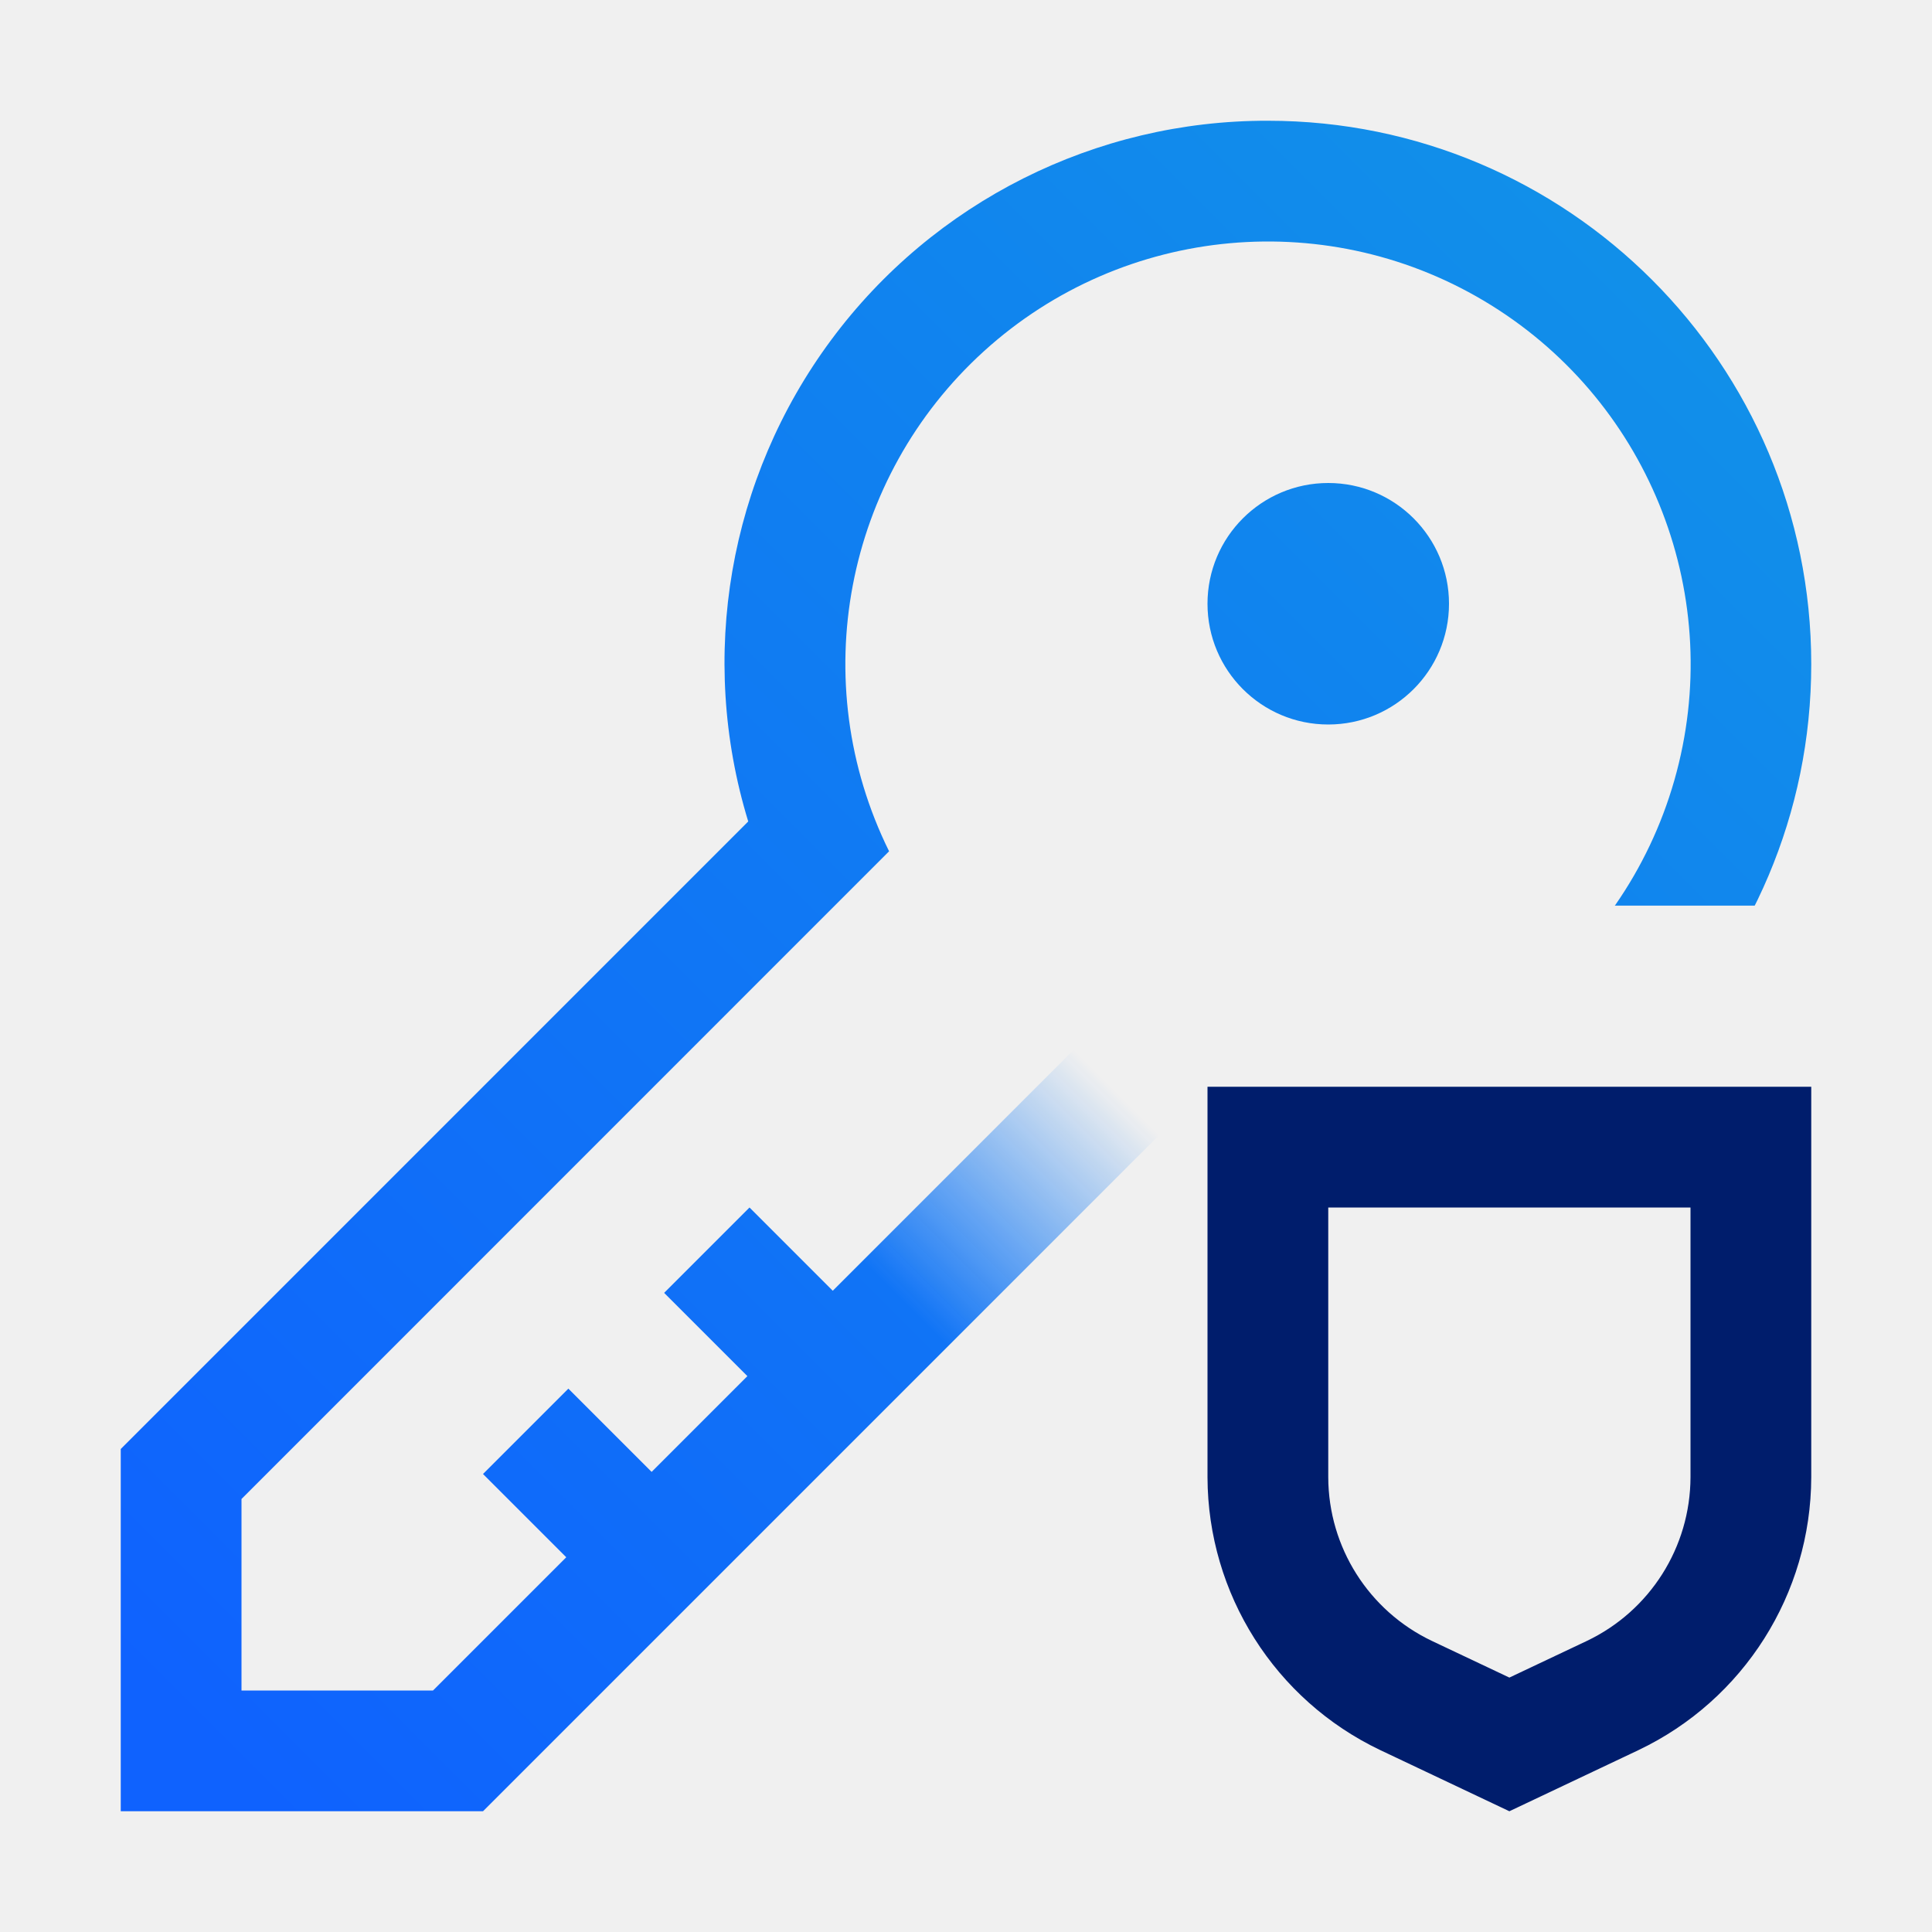
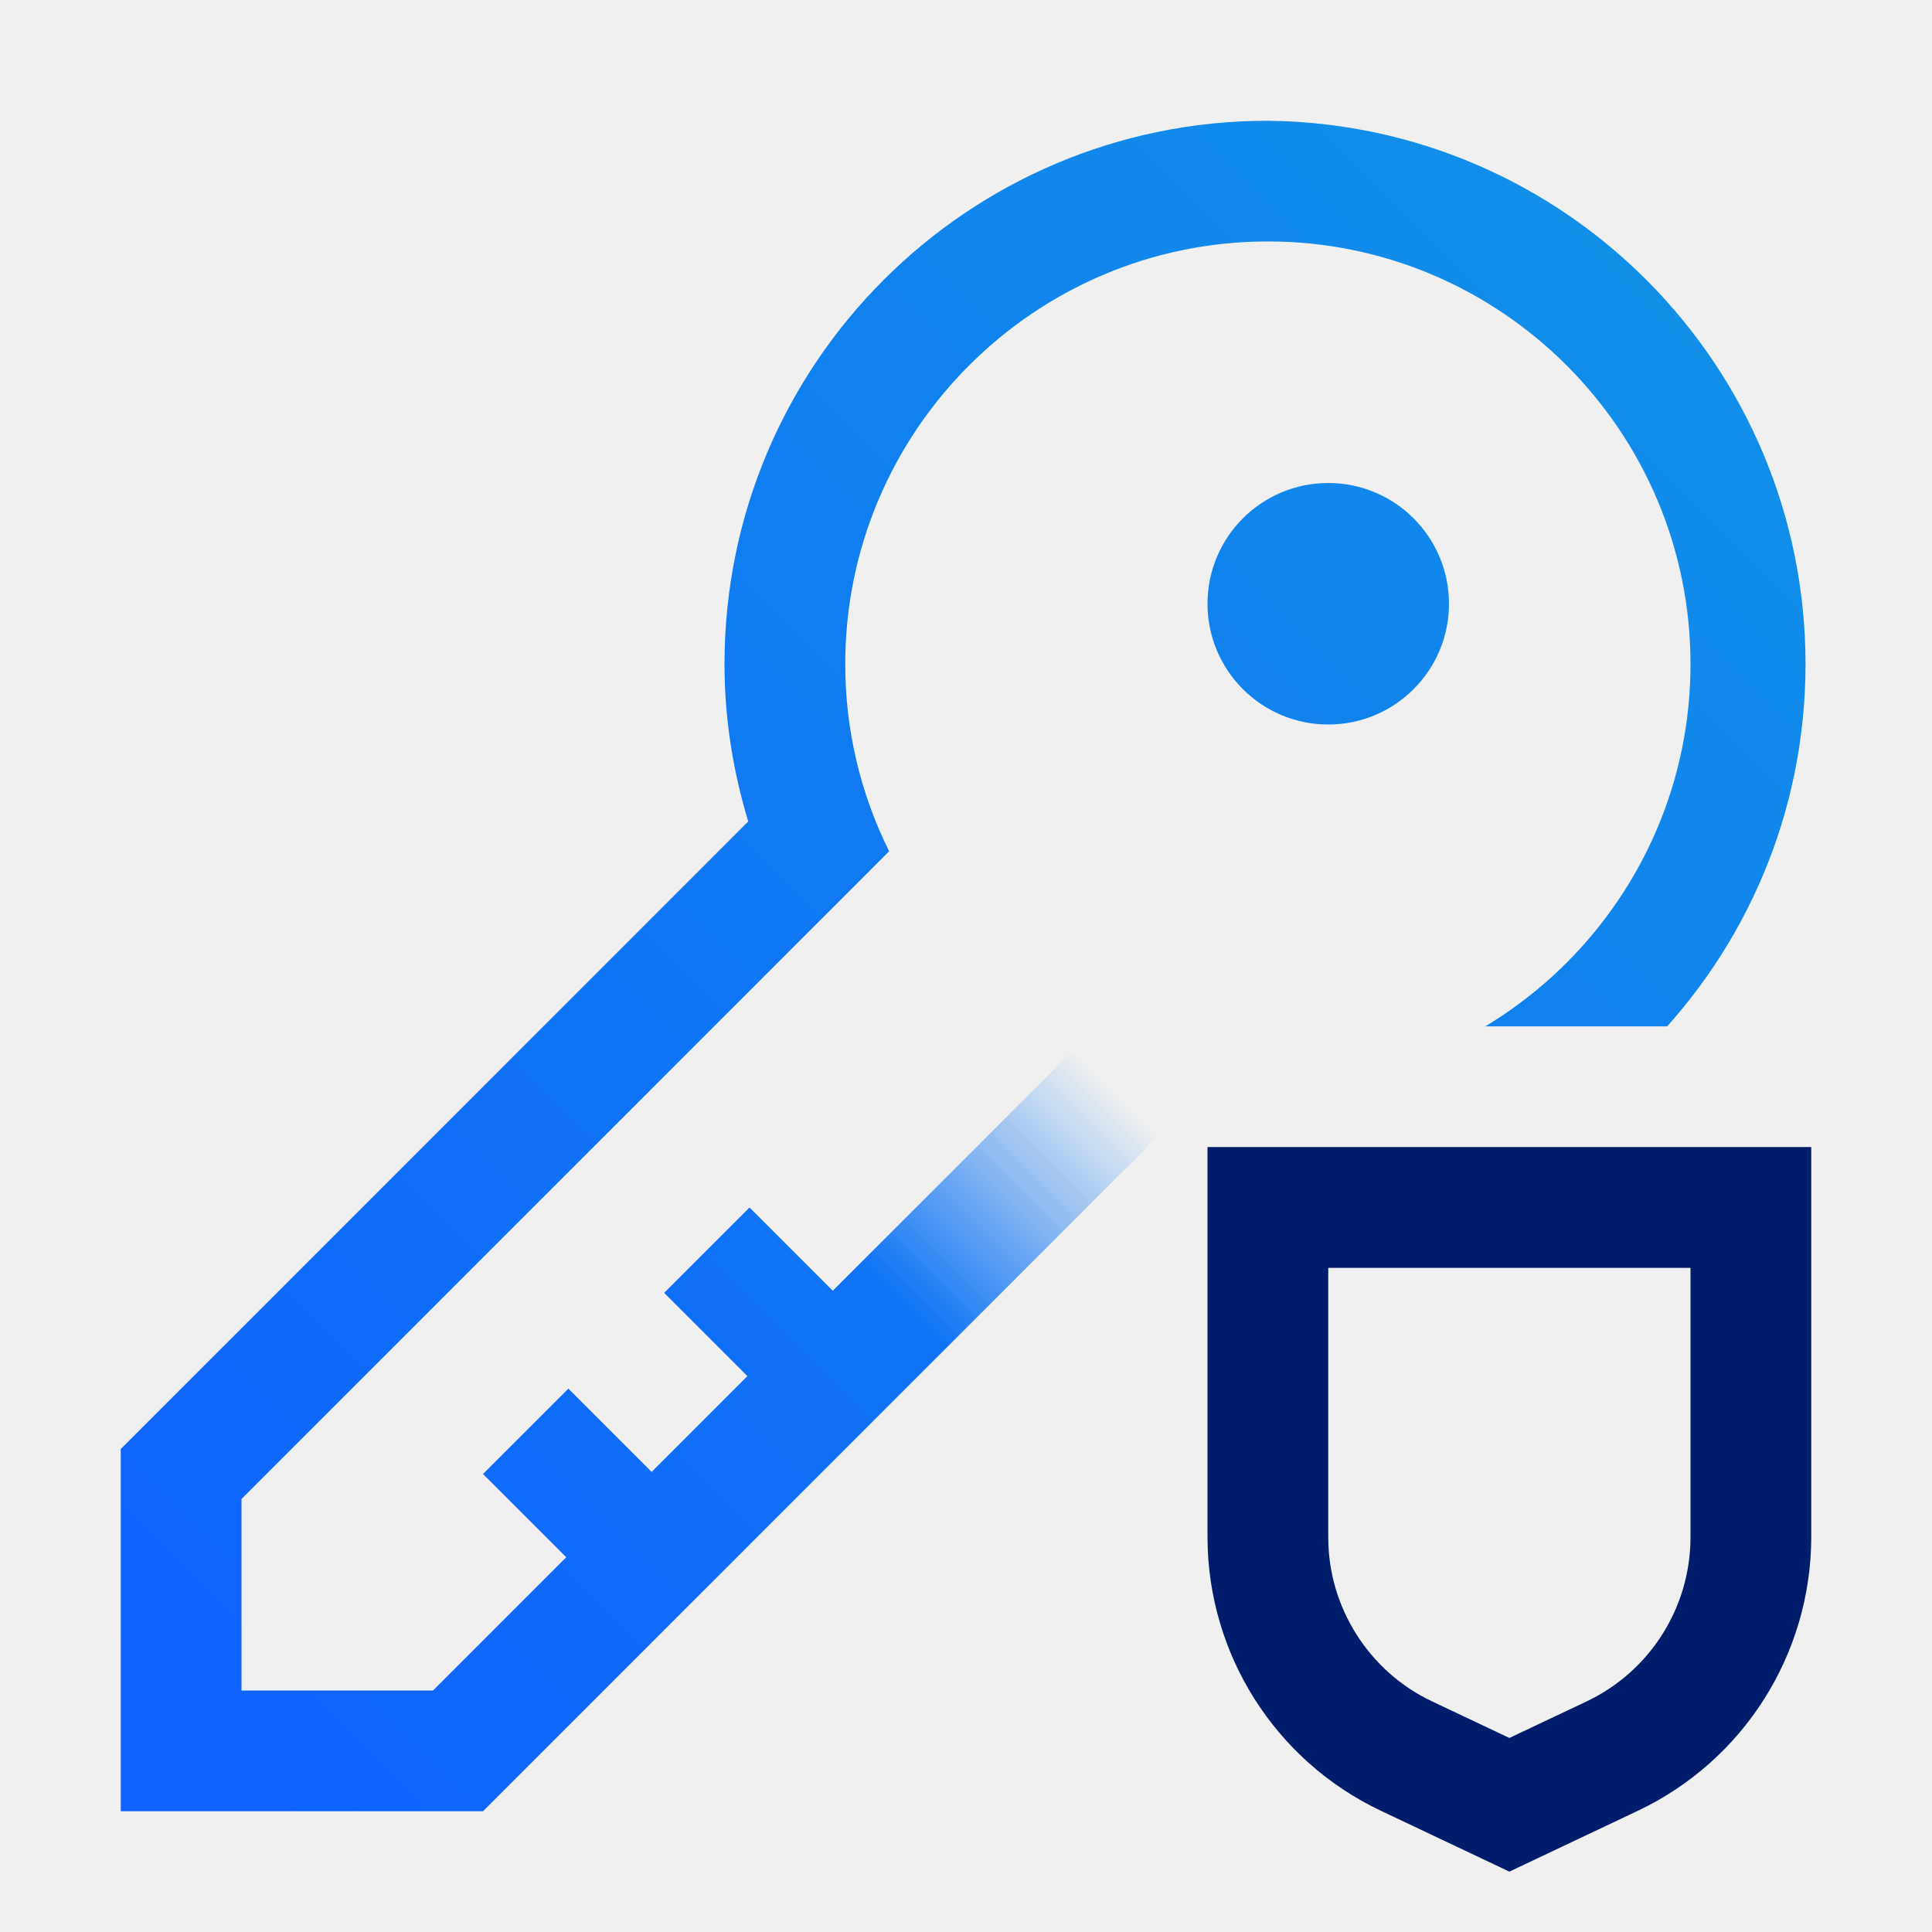
<svg xmlns="http://www.w3.org/2000/svg" id="CloudHyperProtectCryptoServices" viewBox="0 0 32 32">
  <defs>
-     <linearGradient id="8njg2i8ica" x1="6.604" y1="28.604" x2="20.604" y2="14.604" gradientUnits="userSpaceOnUse">
+     <linearGradient id="qtv4zjsv4a" x1="6.604" y1="28.604" x2="20.604" y2="14.604" gradientUnits="userSpaceOnUse">
      <stop offset=".55" stop-color="#fff" />
      <stop offset=".8" stop-color="#fff" stop-opacity="0" />
    </linearGradient>
-     <linearGradient id="qjrebc59qc" y1="32" x2="32" gradientUnits="userSpaceOnUse">
+     <linearGradient id="af0b6rnc8c" x1="0" y1="32" x2="32" y2="0" gradientUnits="userSpaceOnUse">
      <stop offset=".1" stop-color="#0f62fe" />
      <stop offset=".9" stop-color="#1192e8" />
    </linearGradient>
-     <mask id="rfylg6g1jb" x="0" y="0" width="32" height="32" maskUnits="userSpaceOnUse">
-       <path style="fill:url(#8njg2i8ica)" d="m20.586 14.586-6.793 6.793L12.414 20 11 21.414l1.379 1.379-1.586 1.586L9.414 23 8 24.414l1.379 1.379-2.793 2.793L8 30l14-14-1.414-1.414z" />
-       <circle cx="22" cy="10" r="2" style="fill:#fff" />
-       <path d="M21 2a8.979 8.979 0 0 0-8.607 11.606L2 24v6h6l-.828-2H4v-3.172L14.726 14.1A7 7 0 1 1 21 18v2a9 9 0 0 0 0-18z" style="fill:#fff" />
-       <path transform="rotate(-90 26 20.5)" d="M20.5 14.5h11v12h-11z" />
+     <mask id="u3eexoswib" x="0" y="0" width="32" height="32" maskUnits="userSpaceOnUse">
+       <path style="fill:url(#qtv4zjsv4a);stroke-width:0" d="m20.586 14.586-6.793 6.793L12.414 20 11 21.414l1.379 1.379-1.586 1.586L9.414 23 8 24.414l1.379 1.379-2.793 2.793L8 30l14-14-1.414-1.414z" />
+       <circle cx="22" cy="10" r="2" style="fill:#fff;stroke-width:0" />
+       <path d="M21 2a9 9 0 0 0-9 9c0 .908.143 1.78.393 2.606L2 24v6h6l-.828-2H4v-3.172l10.726-10.727v-.003A6.94 6.94 0 0 1 14 10.999c0-3.86 3.14-7 7-7s7 3.14 7 7-3.14 7-7 7v2A9 9 0 0 0 21 2z" style="fill:#fff;stroke-width:0" />
+       <path transform="rotate(-90 26 21.5)" style="stroke-width:0" d="M21.5 15.5h9v12h-9z" />
    </mask>
  </defs>
-   <g style="mask:url(#rfylg6g1jb)">
-     <path style="fill:url(#qjrebc59qc)" d="M0 0h32v32H0z" />
+   <g style="mask:url(#u3eexoswib)">
+     <path style="fill:url(#af0b6rnc8c);stroke-width:0" d="M0 0h32v32H0z" />
  </g>
-   <path d="m25 30-2.139-1.013A5.021 5.021 0 0 1 20 24.468V18h10v6.468a5.021 5.021 0 0 1-2.861 4.519zm-3-10v4.468a3.012 3.012 0 0 0 1.717 2.711l1.283.607 1.283-.607A3.012 3.012 0 0 0 28 24.468V20z" style="fill:#001d6c" />
+   <path d="m25 31-2.139-1.013A5.022 5.022 0 0 1 20 25.467v-6.468h10v6.468a5.023 5.023 0 0 1-2.861 4.52L25 31zm-3-10v4.468c0 1.153.674 2.218 1.717 2.711l1.283.607 1.283-.607A3.012 3.012 0 0 0 28 25.468V21h-6z" style="fill:#001d6c;stroke-width:0" />
</svg>
